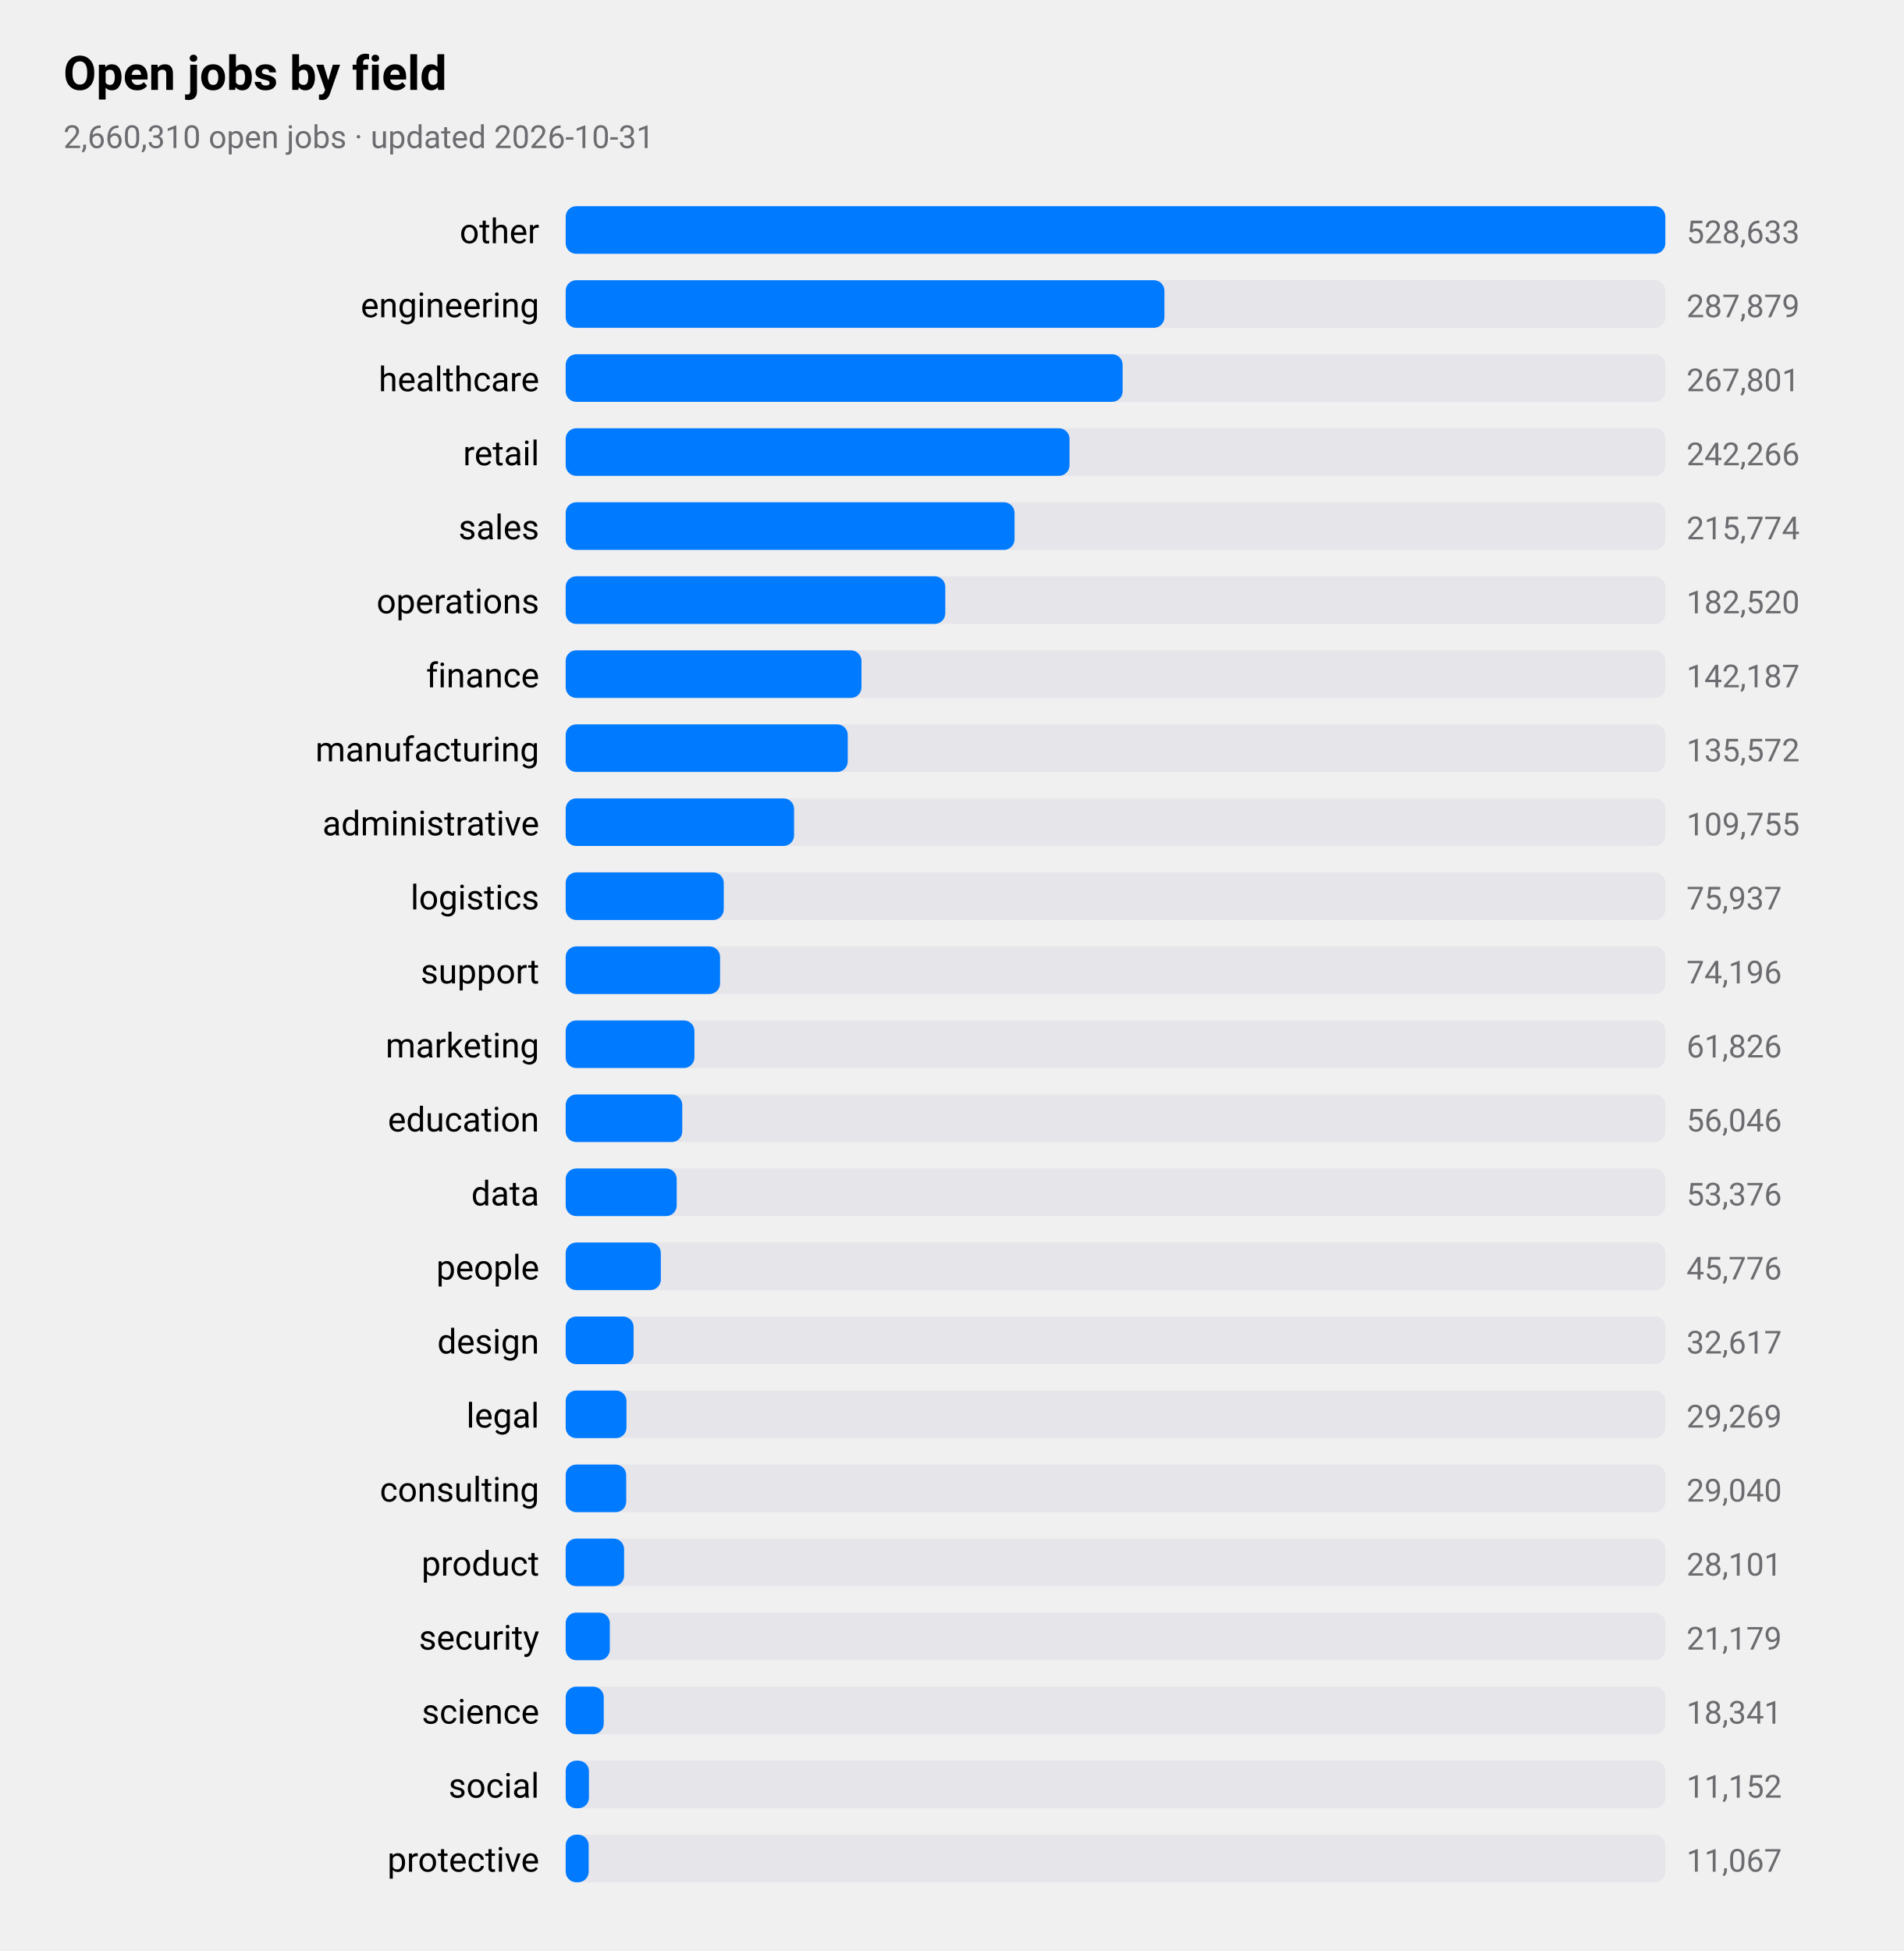
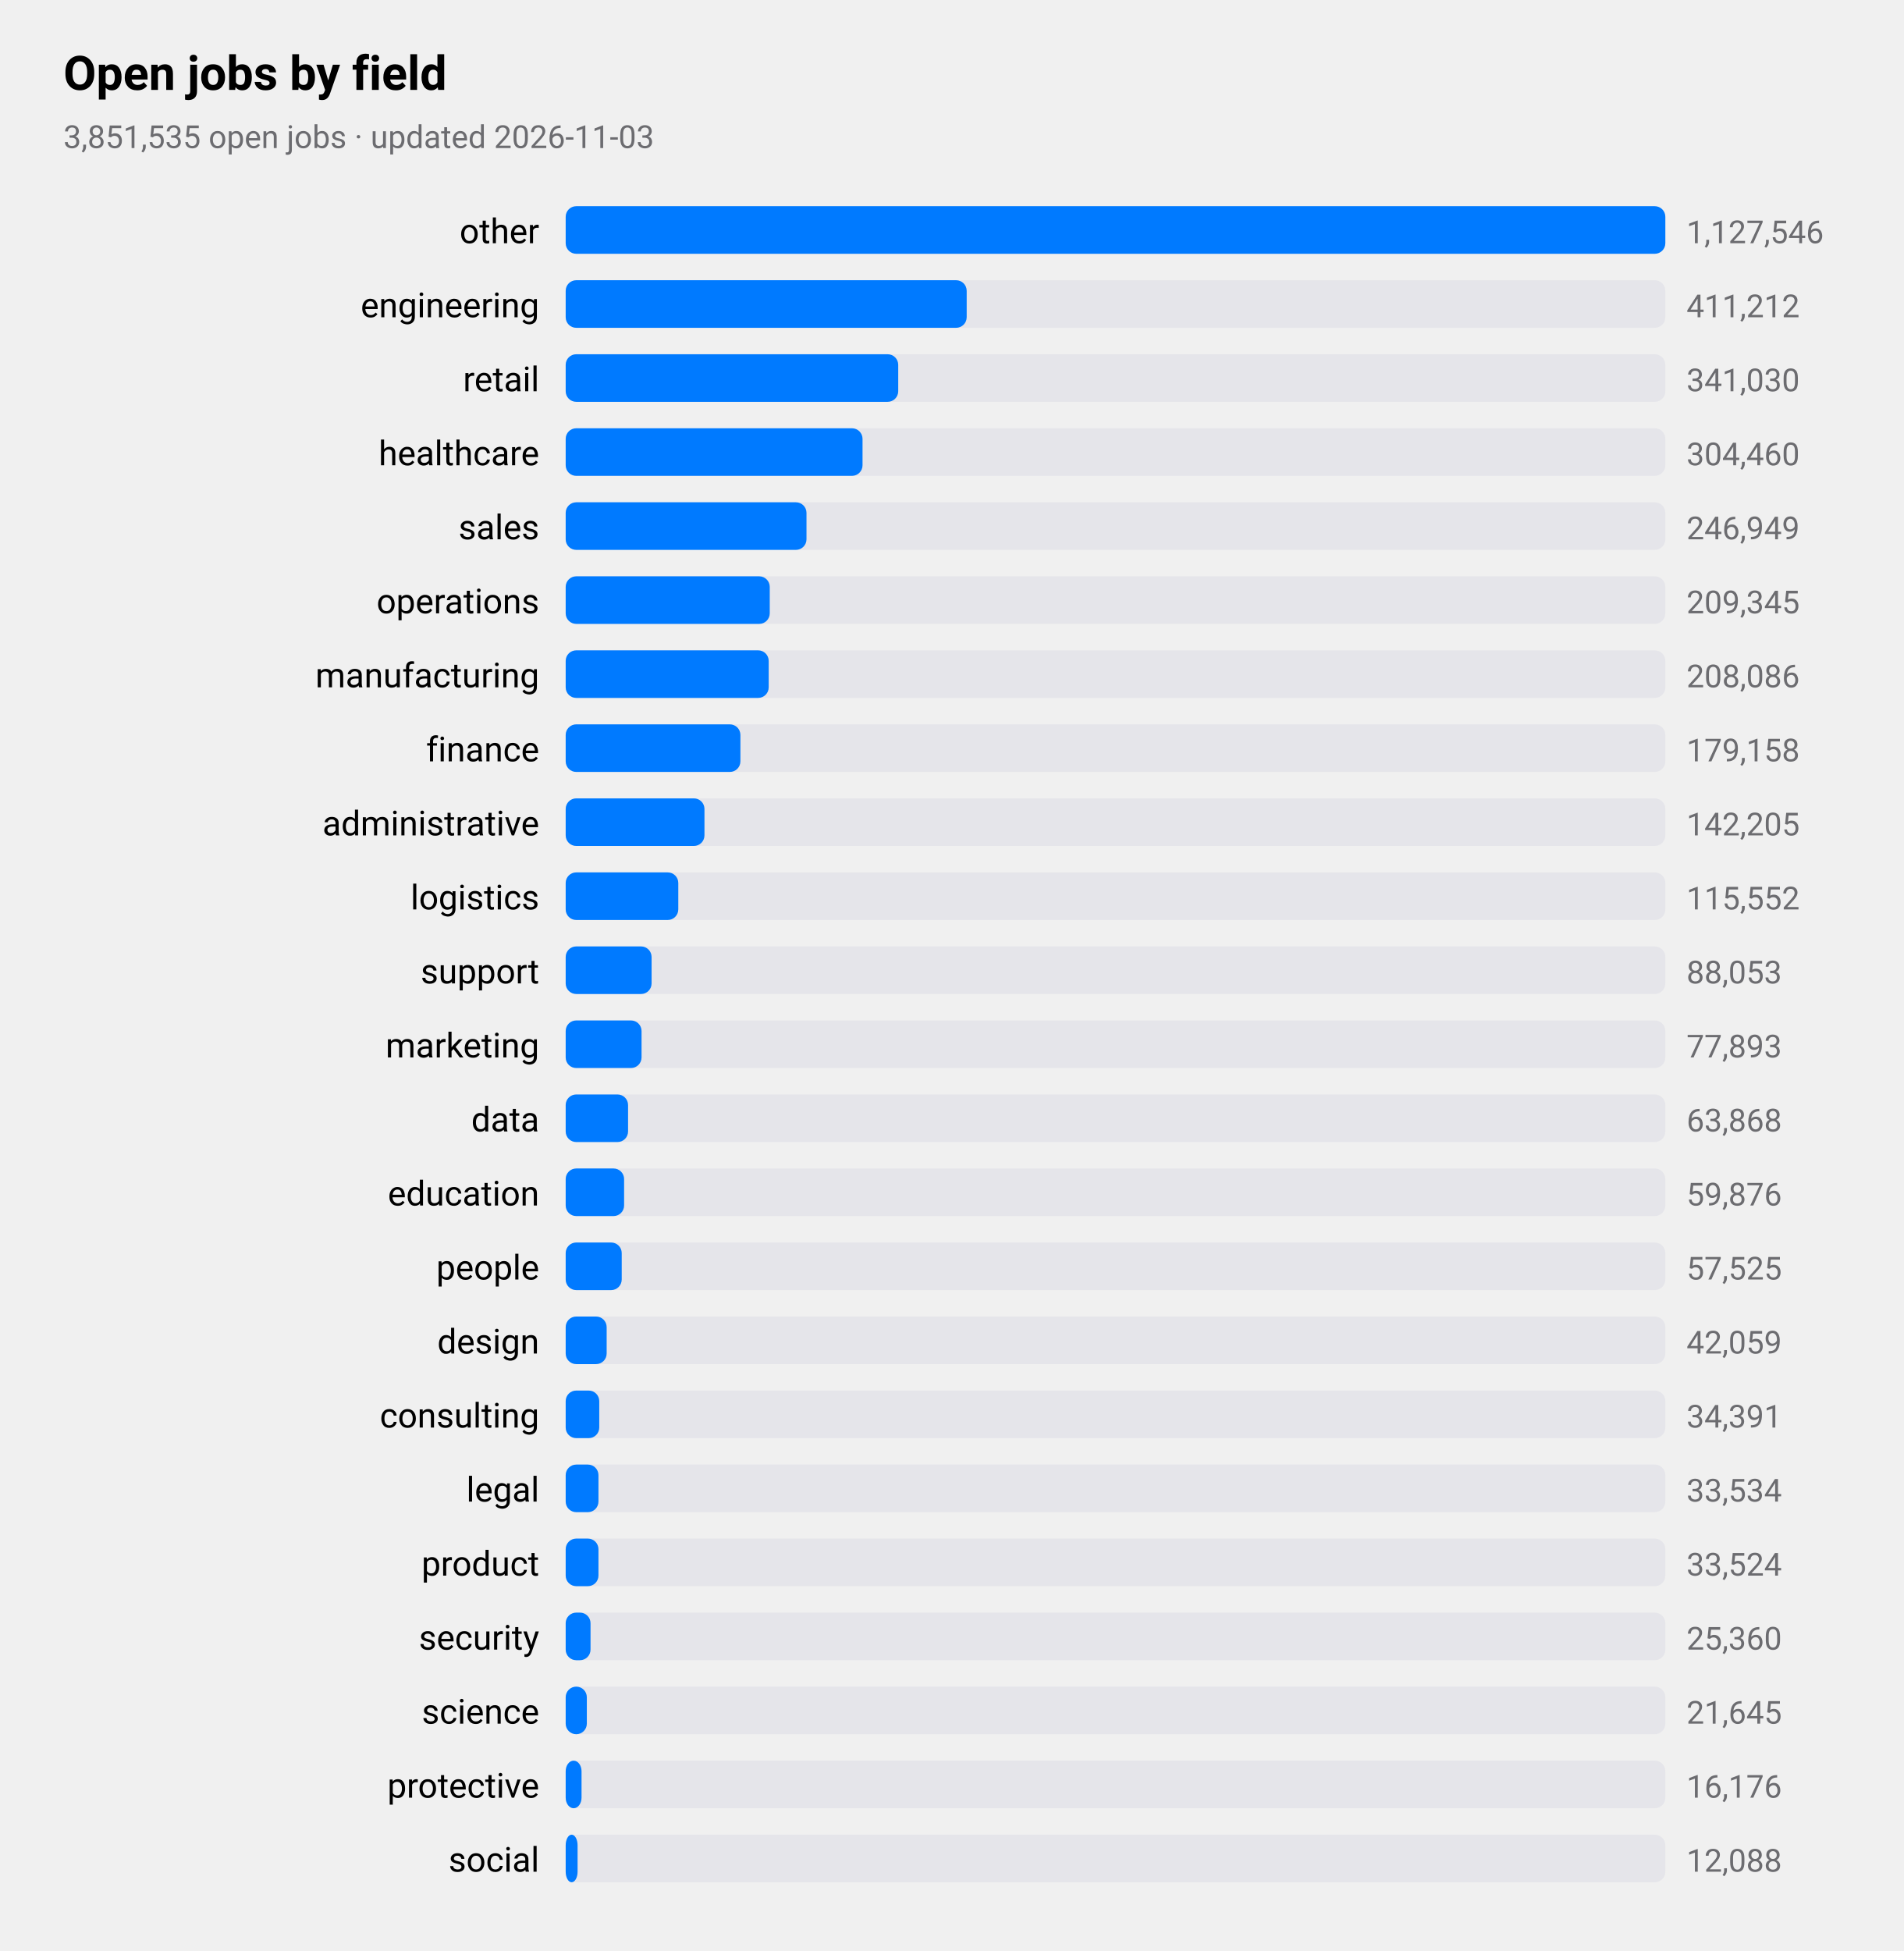
<svg xmlns="http://www.w3.org/2000/svg" viewBox="0 0 720 738" width="720" height="738" role="img" aria-label="Open jobs by field">
  <style>
text{font-family:-apple-system,BlinkMacSystemFont,"SF Pro Text","Helvetica Neue","Segoe UI",Roboto,sans-serif;fill:#000}
.sub,.val,.axis{fill:#6c6c70}.bar{fill:#007aff}.track{fill:#e5e5ea}.grid{stroke:#d1d1d6}
.l1{fill:none;stroke:#007aff;stroke-width:2.5}.d1{fill:#007aff}.l2{fill:none;stroke:#ff9500;stroke-width:2.5}.d2{fill:#ff9500}
.l3{fill:none;stroke:#34c759;stroke-width:2.5}.d3{fill:#34c759}.l4{fill:none;stroke:#af52de;stroke-width:2.5}.d4{fill:#af52de}
.l5{fill:none;stroke:#ff3b30;stroke-width:2.5}.d5{fill:#ff3b30}.l6{fill:none;stroke:#00b8d4;stroke-width:2.5}.d6{fill:#00b8d4}
@media(prefers-color-scheme:dark){text{fill:#fff}.sub,.val,.axis{fill:#98989d}.bar{fill:#0a84ff}.track{fill:#2c2c2e}.grid{stroke:#38383a}
.l1{stroke:#0a84ff}.d1{fill:#0a84ff}.l2{stroke:#ff9f0a}.d2{fill:#ff9f0a}
.l3{stroke:#30d158}.d3{fill:#30d158}.l4{stroke:#bf5af2}.d4{fill:#bf5af2}.l5{stroke:#ff453a}.d5{fill:#ff453a}.l6{stroke:#40cbe0}.d6{fill:#40cbe0}}
</style>
  <text x="24" y="34" font-size="18" font-weight="600">Open jobs by field</text>
-   <text class="sub" x="24" y="56" font-size="12">2,660,310 open jobs · updated 2026-10-31</text>
+   <text class="sub" x="24" y="56" font-size="12">3,851,535 open jobs · updated 2026-11-03</text>
  <text x="204" y="92" font-size="13" text-anchor="end">other</text>
  <rect class="track" x="214" y="78" width="416" height="18" rx="4" />
  <rect class="bar" x="214" y="78" width="416.0" height="18" rx="4" />
-   <text class="val" x="638" y="92" font-size="12">528,633</text>
+   <text class="val" x="638" y="92" font-size="12">1,127,546</text>
  <text x="204" y="120" font-size="13" text-anchor="end">engineering</text>
  <rect class="track" x="214" y="106" width="416" height="18" rx="4" />
-   <rect class="bar" x="214" y="106" width="226.5" height="18" rx="4" />
-   <text class="val" x="638" y="120" font-size="12">287,879</text>
-   <text x="204" y="148" font-size="13" text-anchor="end">healthcare</text>
+   <rect class="bar" x="214" y="106" width="151.7" height="18" rx="4" />
+   <text class="val" x="638" y="120" font-size="12">411,212</text>
+   <text x="204" y="148" font-size="13" text-anchor="end">retail</text>
  <rect class="track" x="214" y="134" width="416" height="18" rx="4" />
-   <rect class="bar" x="214" y="134" width="210.7" height="18" rx="4" />
-   <text class="val" x="638" y="148" font-size="12">267,801</text>
-   <text x="204" y="176" font-size="13" text-anchor="end">retail</text>
+   <rect class="bar" x="214" y="134" width="125.8" height="18" rx="4" />
+   <text class="val" x="638" y="148" font-size="12">341,030</text>
+   <text x="204" y="176" font-size="13" text-anchor="end">healthcare</text>
  <rect class="track" x="214" y="162" width="416" height="18" rx="4" />
-   <rect class="bar" x="214" y="162" width="190.6" height="18" rx="4" />
-   <text class="val" x="638" y="176" font-size="12">242,266</text>
+   <rect class="bar" x="214" y="162" width="112.3" height="18" rx="4" />
+   <text class="val" x="638" y="176" font-size="12">304,460</text>
  <text x="204" y="204" font-size="13" text-anchor="end">sales</text>
  <rect class="track" x="214" y="190" width="416" height="18" rx="4" />
-   <rect class="bar" x="214" y="190" width="169.8" height="18" rx="4" />
-   <text class="val" x="638" y="204" font-size="12">215,774</text>
+   <rect class="bar" x="214" y="190" width="91.1" height="18" rx="4" />
+   <text class="val" x="638" y="204" font-size="12">246,949</text>
  <text x="204" y="232" font-size="13" text-anchor="end">operations</text>
  <rect class="track" x="214" y="218" width="416" height="18" rx="4" />
-   <rect class="bar" x="214" y="218" width="143.6" height="18" rx="4" />
-   <text class="val" x="638" y="232" font-size="12">182,520</text>
-   <text x="204" y="260" font-size="13" text-anchor="end">finance</text>
+   <rect class="bar" x="214" y="218" width="77.2" height="18" rx="4" />
+   <text class="val" x="638" y="232" font-size="12">209,345</text>
+   <text x="204" y="260" font-size="13" text-anchor="end">manufacturing</text>
  <rect class="track" x="214" y="246" width="416" height="18" rx="4" />
-   <rect class="bar" x="214" y="246" width="111.9" height="18" rx="4" />
-   <text class="val" x="638" y="260" font-size="12">142,187</text>
-   <text x="204" y="288" font-size="13" text-anchor="end">manufacturing</text>
+   <rect class="bar" x="214" y="246" width="76.8" height="18" rx="4" />
+   <text class="val" x="638" y="260" font-size="12">208,086</text>
+   <text x="204" y="288" font-size="13" text-anchor="end">finance</text>
  <rect class="track" x="214" y="274" width="416" height="18" rx="4" />
-   <rect class="bar" x="214" y="274" width="106.7" height="18" rx="4" />
-   <text class="val" x="638" y="288" font-size="12">135,572</text>
+   <rect class="bar" x="214" y="274" width="66.1" height="18" rx="4" />
+   <text class="val" x="638" y="288" font-size="12">179,158</text>
  <text x="204" y="316" font-size="13" text-anchor="end">administrative</text>
  <rect class="track" x="214" y="302" width="416" height="18" rx="4" />
-   <rect class="bar" x="214" y="302" width="86.4" height="18" rx="4" />
-   <text class="val" x="638" y="316" font-size="12">109,755</text>
+   <rect class="bar" x="214" y="302" width="52.5" height="18" rx="4" />
+   <text class="val" x="638" y="316" font-size="12">142,205</text>
  <text x="204" y="344" font-size="13" text-anchor="end">logistics</text>
  <rect class="track" x="214" y="330" width="416" height="18" rx="4" />
-   <rect class="bar" x="214" y="330" width="59.8" height="18" rx="4" />
-   <text class="val" x="638" y="344" font-size="12">75,937</text>
+   <rect class="bar" x="214" y="330" width="42.6" height="18" rx="4" />
+   <text class="val" x="638" y="344" font-size="12">115,552</text>
  <text x="204" y="372" font-size="13" text-anchor="end">support</text>
  <rect class="track" x="214" y="358" width="416" height="18" rx="4" />
-   <rect class="bar" x="214" y="358" width="58.4" height="18" rx="4" />
-   <text class="val" x="638" y="372" font-size="12">74,196</text>
+   <rect class="bar" x="214" y="358" width="32.5" height="18" rx="4" />
+   <text class="val" x="638" y="372" font-size="12">88,053</text>
  <text x="204" y="400" font-size="13" text-anchor="end">marketing</text>
  <rect class="track" x="214" y="386" width="416" height="18" rx="4" />
-   <rect class="bar" x="214" y="386" width="48.7" height="18" rx="4" />
-   <text class="val" x="638" y="400" font-size="12">61,826</text>
-   <text x="204" y="428" font-size="13" text-anchor="end">education</text>
+   <rect class="bar" x="214" y="386" width="28.7" height="18" rx="4" />
+   <text class="val" x="638" y="400" font-size="12">77,893</text>
+   <text x="204" y="428" font-size="13" text-anchor="end">data</text>
  <rect class="track" x="214" y="414" width="416" height="18" rx="4" />
-   <rect class="bar" x="214" y="414" width="44.1" height="18" rx="4" />
-   <text class="val" x="638" y="428" font-size="12">56,046</text>
-   <text x="204" y="456" font-size="13" text-anchor="end">data</text>
+   <rect class="bar" x="214" y="414" width="23.6" height="18" rx="4" />
+   <text class="val" x="638" y="428" font-size="12">63,868</text>
+   <text x="204" y="456" font-size="13" text-anchor="end">education</text>
  <rect class="track" x="214" y="442" width="416" height="18" rx="4" />
-   <rect class="bar" x="214" y="442" width="42.0" height="18" rx="4" />
-   <text class="val" x="638" y="456" font-size="12">53,376</text>
+   <rect class="bar" x="214" y="442" width="22.1" height="18" rx="4" />
+   <text class="val" x="638" y="456" font-size="12">59,876</text>
  <text x="204" y="484" font-size="13" text-anchor="end">people</text>
  <rect class="track" x="214" y="470" width="416" height="18" rx="4" />
-   <rect class="bar" x="214" y="470" width="36.0" height="18" rx="4" />
-   <text class="val" x="638" y="484" font-size="12">45,776</text>
+   <rect class="bar" x="214" y="470" width="21.2" height="18" rx="4" />
+   <text class="val" x="638" y="484" font-size="12">57,525</text>
  <text x="204" y="512" font-size="13" text-anchor="end">design</text>
  <rect class="track" x="214" y="498" width="416" height="18" rx="4" />
-   <rect class="bar" x="214" y="498" width="25.7" height="18" rx="4" />
-   <text class="val" x="638" y="512" font-size="12">32,617</text>
-   <text x="204" y="540" font-size="13" text-anchor="end">legal</text>
+   <rect class="bar" x="214" y="498" width="15.5" height="18" rx="4" />
+   <text class="val" x="638" y="512" font-size="12">42,059</text>
+   <text x="204" y="540" font-size="13" text-anchor="end">consulting</text>
  <rect class="track" x="214" y="526" width="416" height="18" rx="4" />
-   <rect class="bar" x="214" y="526" width="23.0" height="18" rx="4" />
-   <text class="val" x="638" y="540" font-size="12">29,269</text>
-   <text x="204" y="568" font-size="13" text-anchor="end">consulting</text>
+   <rect class="bar" x="214" y="526" width="12.7" height="18" rx="4" />
+   <text class="val" x="638" y="540" font-size="12">34,391</text>
+   <text x="204" y="568" font-size="13" text-anchor="end">legal</text>
  <rect class="track" x="214" y="554" width="416" height="18" rx="4" />
-   <rect class="bar" x="214" y="554" width="22.9" height="18" rx="4" />
-   <text class="val" x="638" y="568" font-size="12">29,040</text>
+   <rect class="bar" x="214" y="554" width="12.4" height="18" rx="4" />
+   <text class="val" x="638" y="568" font-size="12">33,534</text>
  <text x="204" y="596" font-size="13" text-anchor="end">product</text>
  <rect class="track" x="214" y="582" width="416" height="18" rx="4" />
-   <rect class="bar" x="214" y="582" width="22.1" height="18" rx="4" />
-   <text class="val" x="638" y="596" font-size="12">28,101</text>
+   <rect class="bar" x="214" y="582" width="12.4" height="18" rx="4" />
+   <text class="val" x="638" y="596" font-size="12">33,524</text>
  <text x="204" y="624" font-size="13" text-anchor="end">security</text>
  <rect class="track" x="214" y="610" width="416" height="18" rx="4" />
-   <rect class="bar" x="214" y="610" width="16.7" height="18" rx="4" />
-   <text class="val" x="638" y="624" font-size="12">21,179</text>
+   <rect class="bar" x="214" y="610" width="9.4" height="18" rx="4" />
+   <text class="val" x="638" y="624" font-size="12">25,360</text>
  <text x="204" y="652" font-size="13" text-anchor="end">science</text>
  <rect class="track" x="214" y="638" width="416" height="18" rx="4" />
-   <rect class="bar" x="214" y="638" width="14.4" height="18" rx="4" />
-   <text class="val" x="638" y="652" font-size="12">18,341</text>
-   <text x="204" y="680" font-size="13" text-anchor="end">social</text>
+   <rect class="bar" x="214" y="638" width="8.0" height="18" rx="4" />
+   <text class="val" x="638" y="652" font-size="12">21,645</text>
+   <text x="204" y="680" font-size="13" text-anchor="end">protective</text>
  <rect class="track" x="214" y="666" width="416" height="18" rx="4" />
-   <rect class="bar" x="214" y="666" width="8.8" height="18" rx="4" />
-   <text class="val" x="638" y="680" font-size="12">11,152</text>
-   <text x="204" y="708" font-size="13" text-anchor="end">protective</text>
+   <rect class="bar" x="214" y="666" width="6.0" height="18" rx="4" />
+   <text class="val" x="638" y="680" font-size="12">16,176</text>
+   <text x="204" y="708" font-size="13" text-anchor="end">social</text>
  <rect class="track" x="214" y="694" width="416" height="18" rx="4" />
-   <rect class="bar" x="214" y="694" width="8.7" height="18" rx="4" />
-   <text class="val" x="638" y="708" font-size="12">11,067</text>
+   <rect class="bar" x="214" y="694" width="4.5" height="18" rx="4" />
+   <text class="val" x="638" y="708" font-size="12">12,088</text>
</svg>
